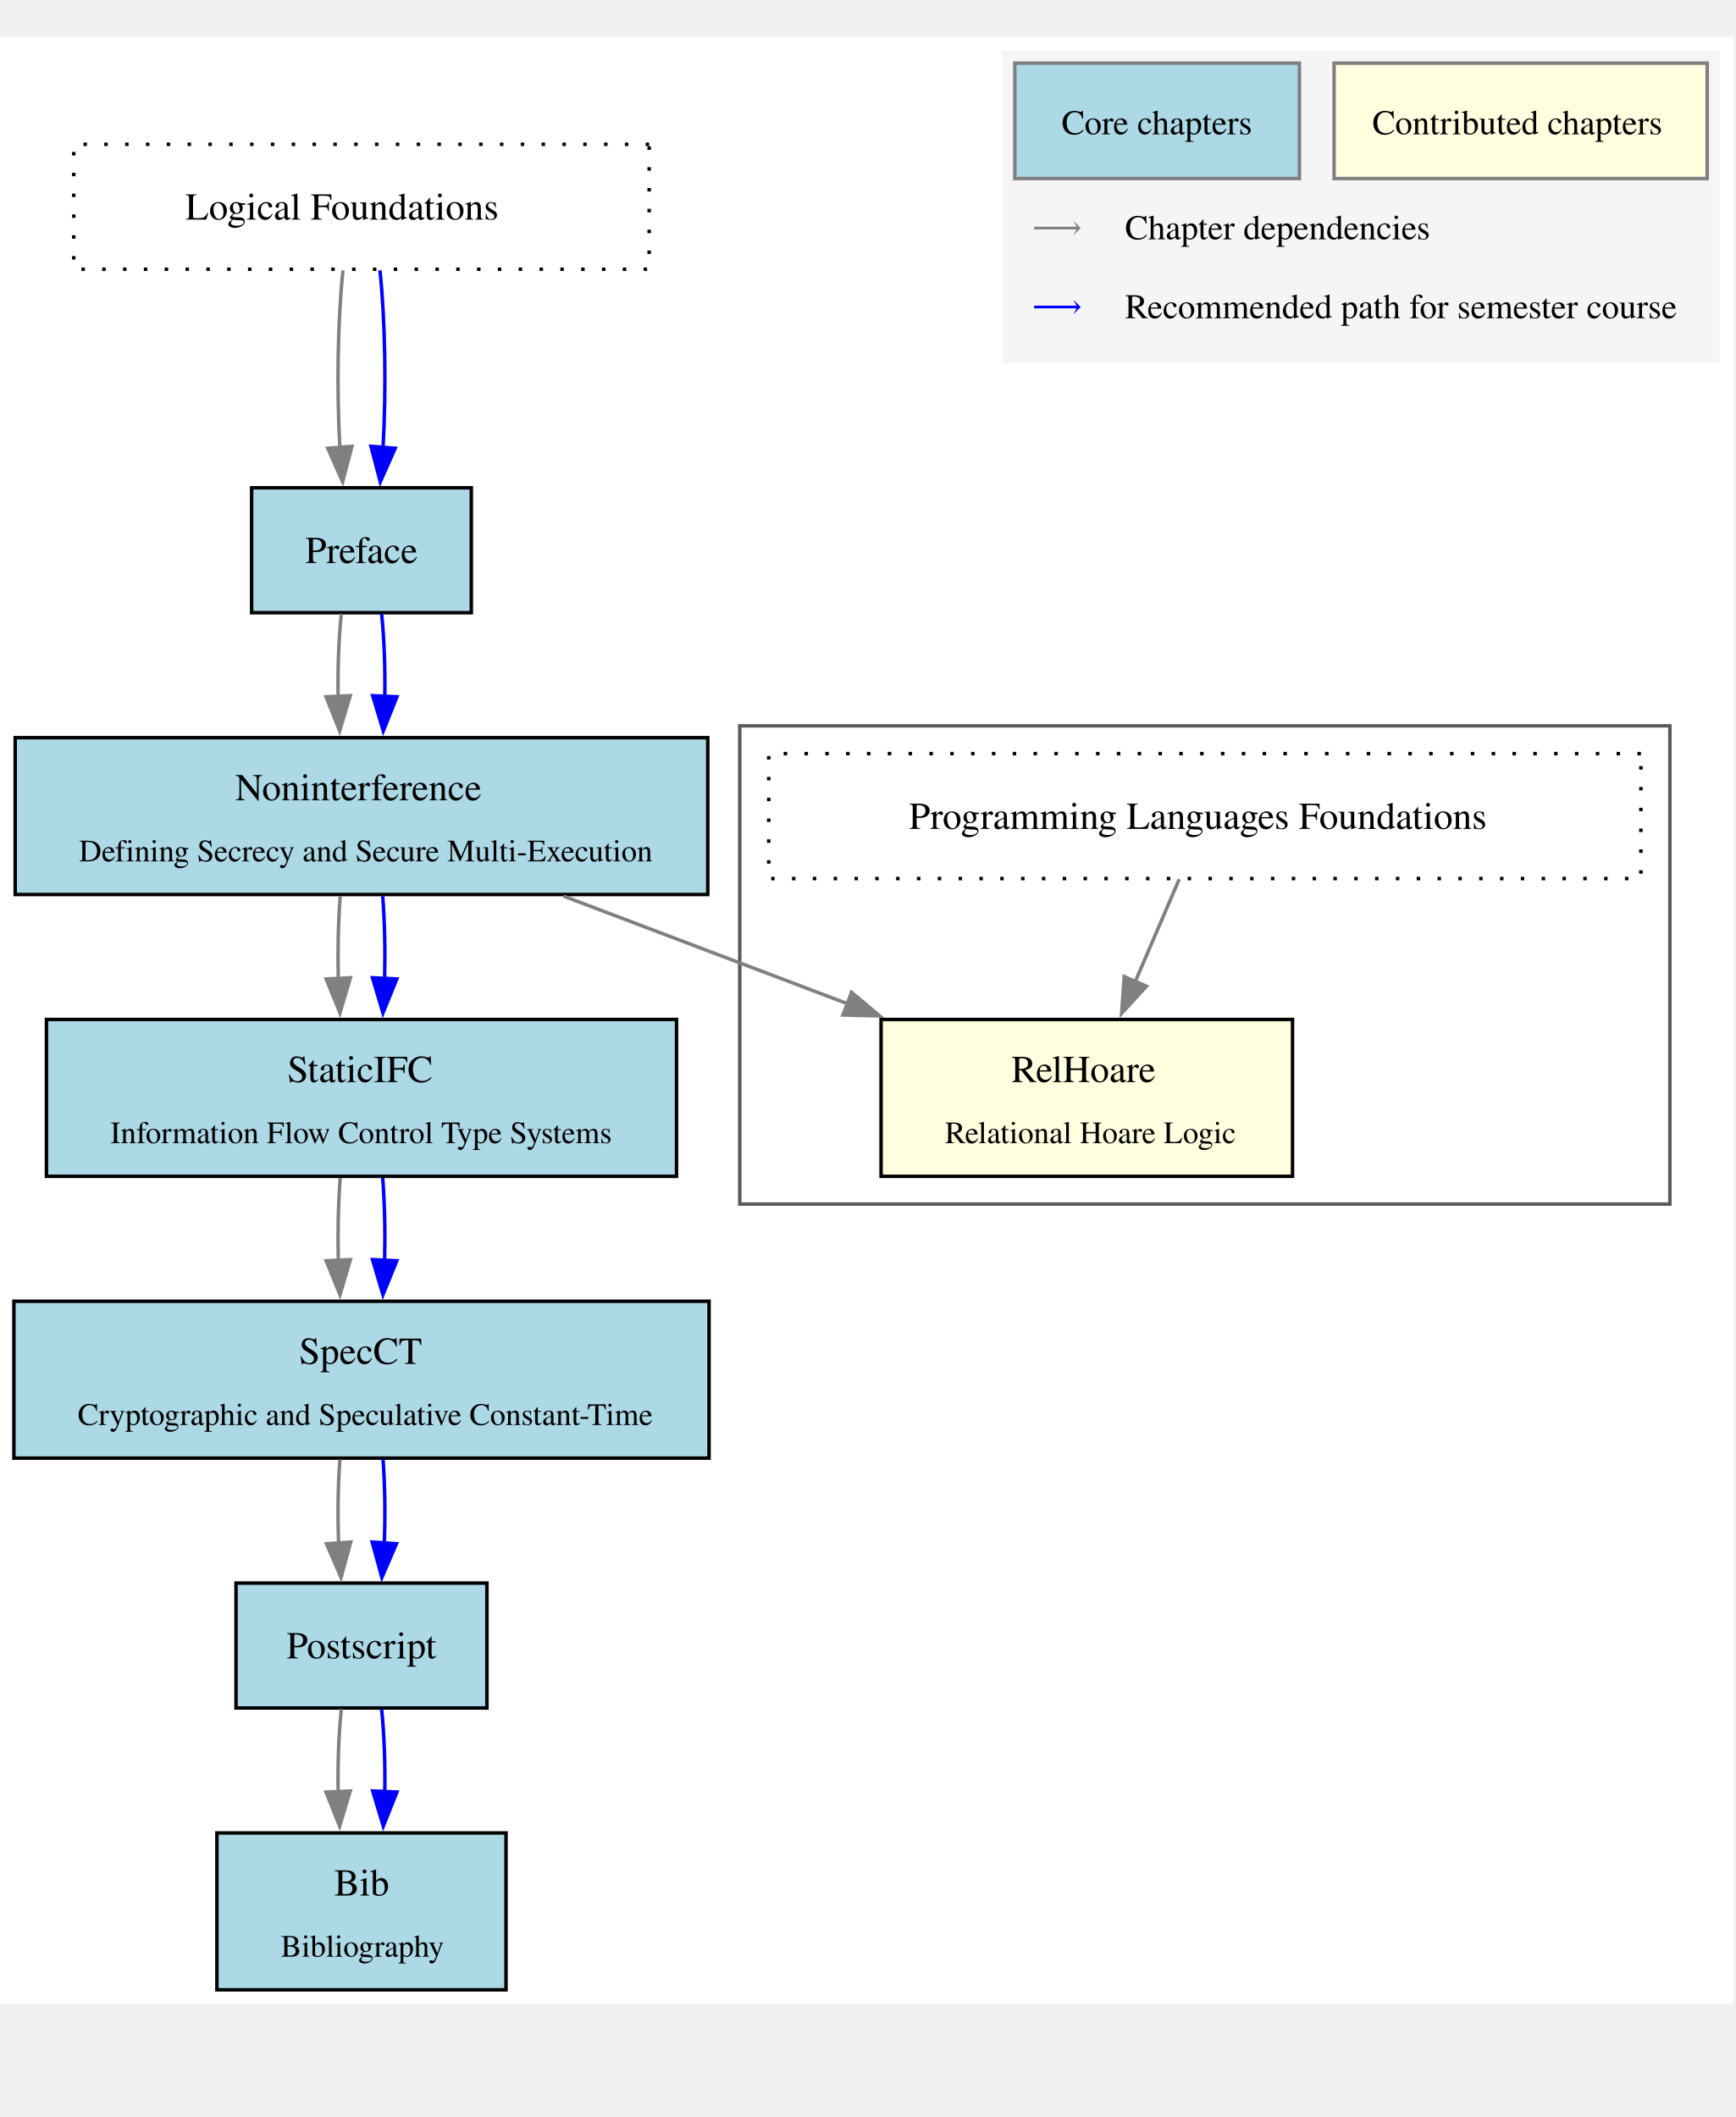
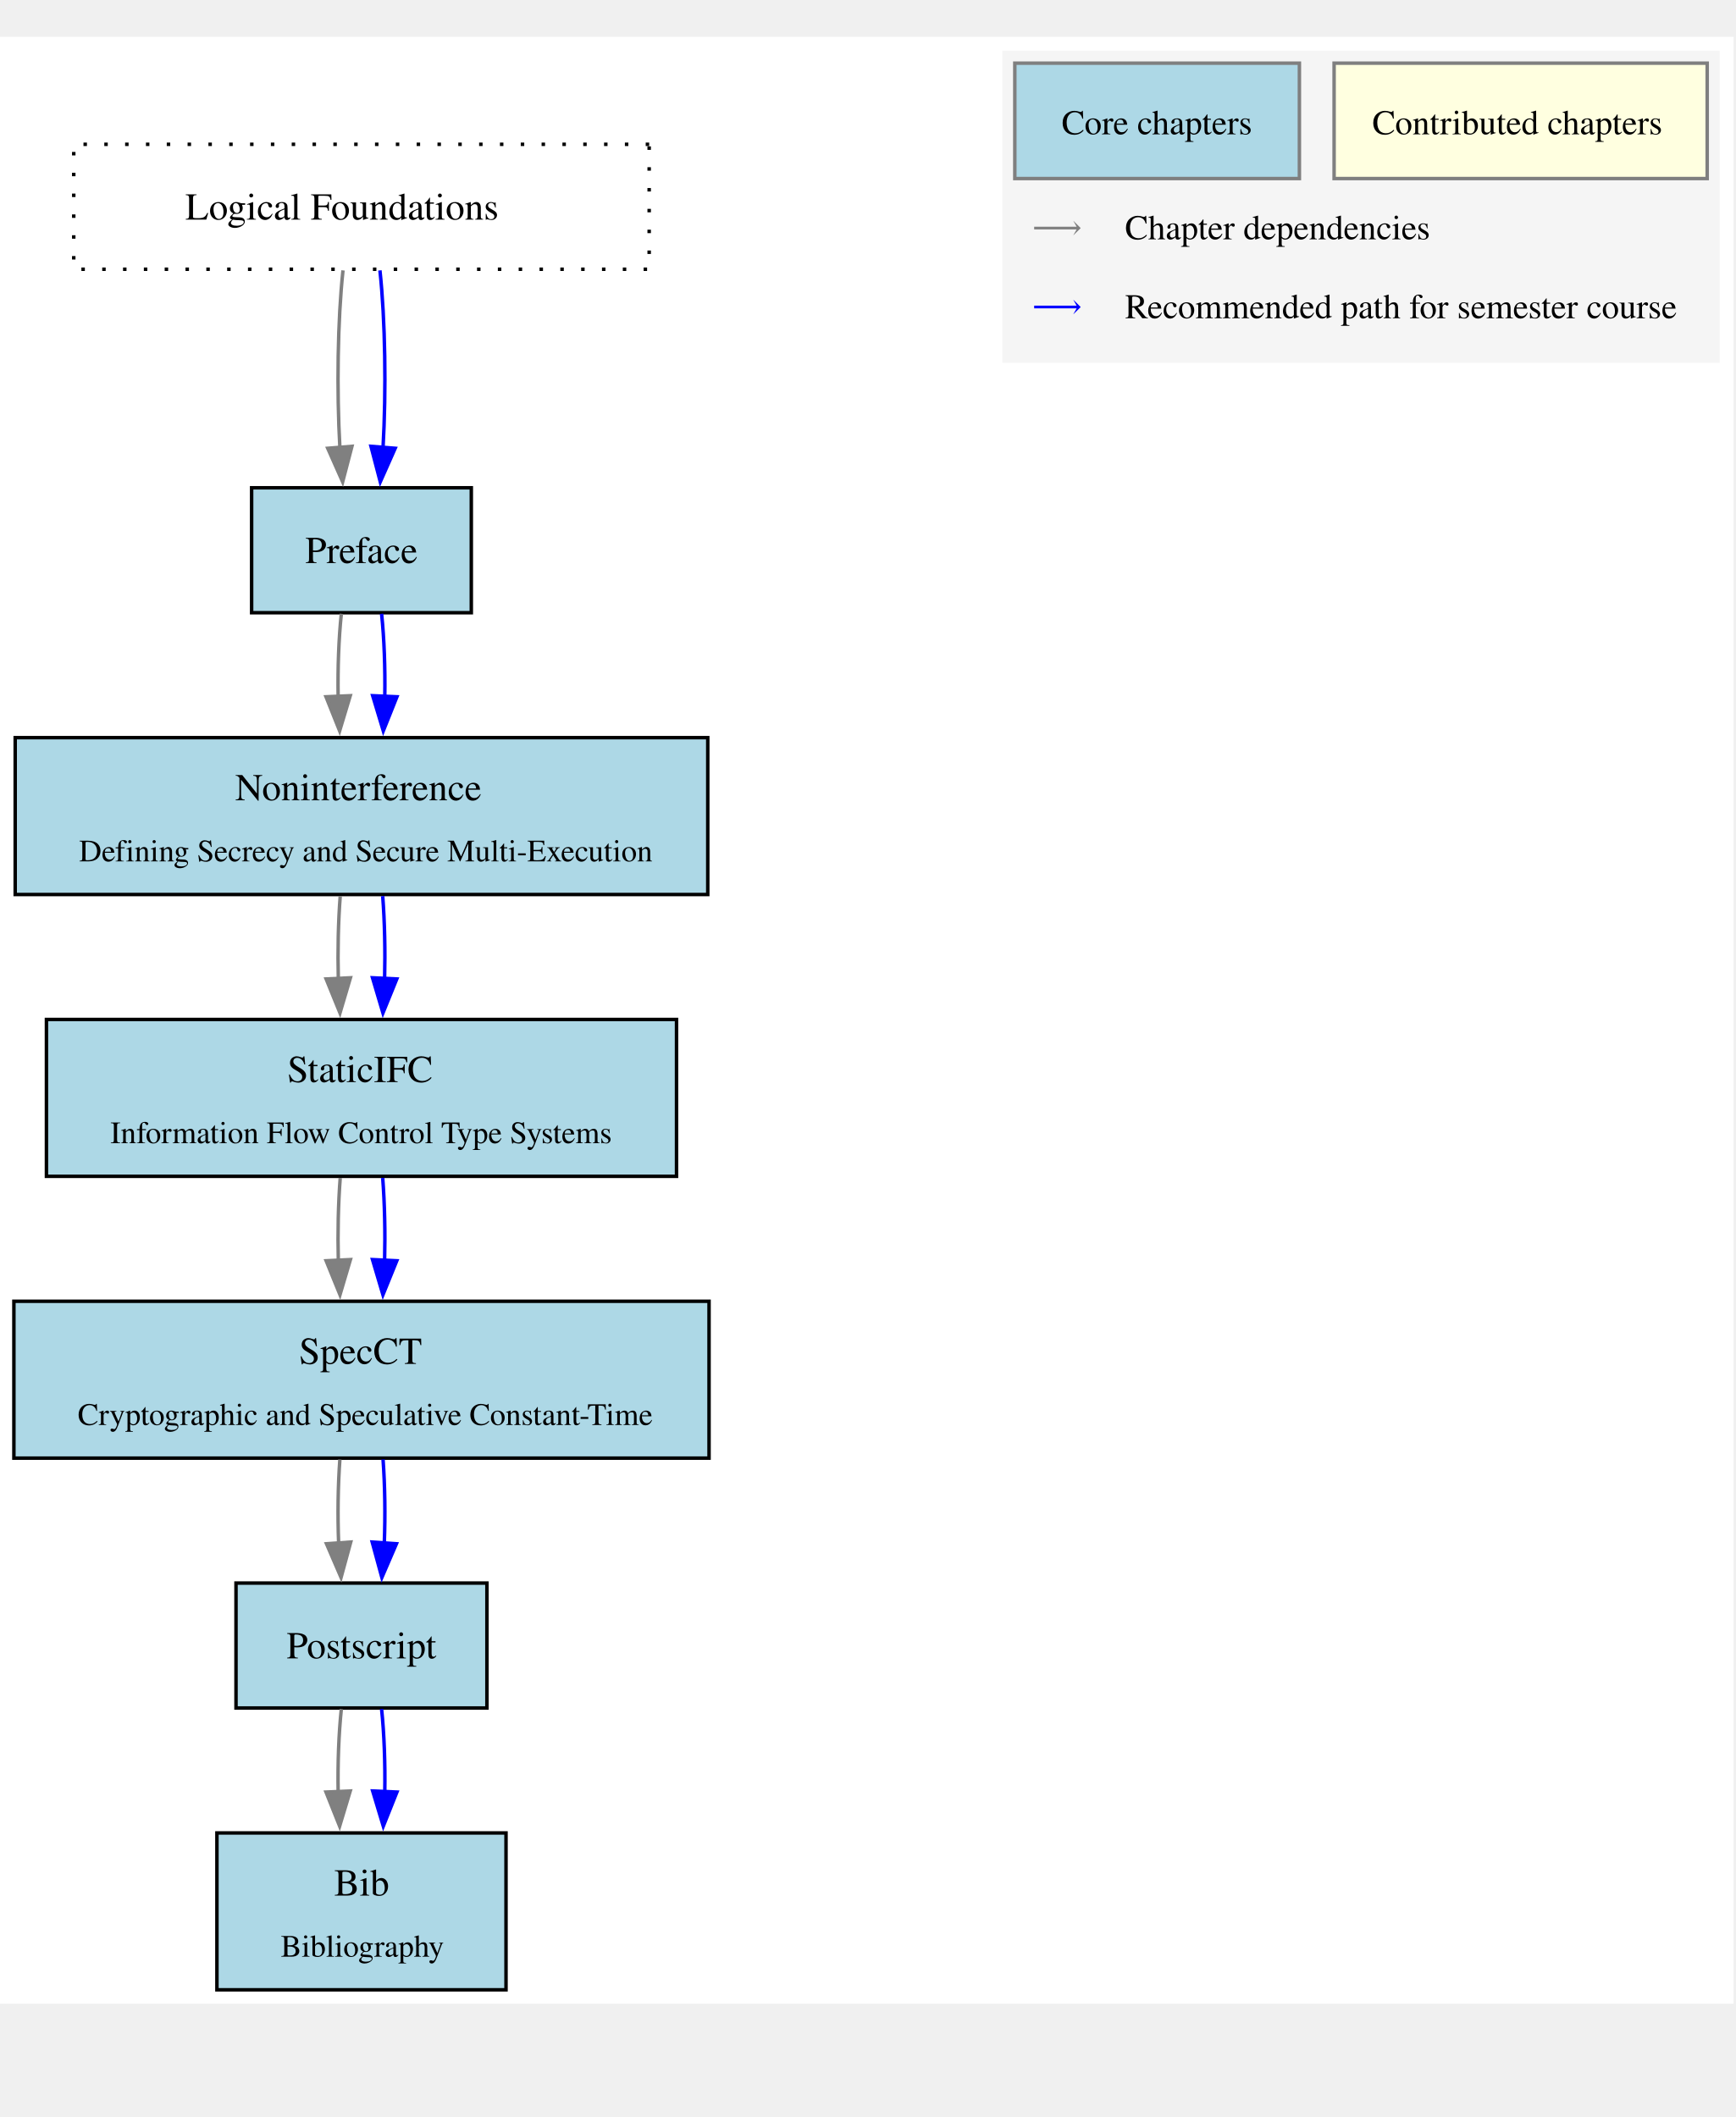
<svg xmlns="http://www.w3.org/2000/svg" xmlns:xlink="http://www.w3.org/1999/xlink" width="500pt" height="610pt" viewBox="0.00 22.00 500.00 588.00">
  <g id="graph0" class="graph deps" transform="scale(1 1) rotate(0) translate(4 584.35)">
    <polygon fill="white" stroke="none" points="-4,4 -4,-562.75 495.5,-562.75 495.5,4 -4,4" />
-     <g id="clust1" class="cluster deps">
-       <polygon fill="none" stroke="#595959" points="209.15,-226.4 209.15,-364.2 477.15,-364.2 477.15,-226.4 209.15,-226.4" />
-     </g>
    <g id="node1" class="node">
      <g id="a_node1">
        <a xlink:title="Go to chapter" target="_top">
          <polygon fill="none" stroke="black" stroke-dasharray="1,5" points="183.05,-531.77 17.25,-531.77 17.25,-495.77 183.05,-495.77 183.05,-531.77" />
          <text xml:space="preserve" text-anchor="start" x="35.65" y="-510.07" font-family="Times,serif" font-size="11.00">     Logical Foundations        </text>
        </a>
      </g>
    </g>
    <g id="node3" class="node">
      <g id="a_node3">
        <a xlink:href="Preface.html" xlink:title="Go to chapter" target="_top">
          <polygon fill="lightblue" stroke="black" points="131.8,-432.8 68.5,-432.8 68.5,-396.8 131.8,-396.8 131.8,-432.8" />
          <text xml:space="preserve" text-anchor="middle" x="100.15" y="-411.1" font-family="Times,serif" font-size="11.00">Preface</text>
        </a>
      </g>
    </g>
    <g id="edge1" class="edge">
      <path fill="none" stroke="gray" d="M94.83,-495.44C93.29,-481.23 92.99,-460.85 93.94,-444.25" />
      <polygon fill="gray" stroke="gray" points="97.41,-444.75 94.73,-434.5 90.43,-444.18 97.41,-444.75" />
    </g>
-     <g id="edge9" class="edge">
+     <g id="edge7" class="edge">
      <path fill="none" stroke="blue" d="M105.47,-495.44C107.01,-481.23 107.31,-460.85 106.36,-444.25" />
      <polygon fill="blue" stroke="blue" points="109.87,-444.18 105.57,-434.5 102.89,-444.75 109.87,-444.18" />
    </g>
    <g id="node2" class="node">
      <g id="a_node2">
        <a xlink:title="Go to chapter" target="_top">
          <polygon fill="WhiteSmoke" stroke="none" points="491.5,-558.75 284.8,-558.75 284.8,-468.8 491.5,-468.8 491.5,-558.75" />
          <polygon fill="lightblue" stroke="none" points="288.4,-521.9 288.4,-555.15 370.4,-555.15 370.4,-521.9 288.4,-521.9" />
          <polygon fill="none" stroke="#7f7f7f" points="288.4,-521.9 288.4,-555.15 370.4,-555.15 370.4,-521.9 288.4,-521.9" />
          <text xml:space="preserve" text-anchor="start" x="299.4" y="-534.65" font-family="Times,serif" font-size="10.00"> Core chapters </text>
          <polygon fill="lightyellow" stroke="none" points="380.4,-521.9 380.4,-555.15 487.9,-555.15 487.9,-521.9 380.4,-521.9" />
          <polygon fill="none" stroke="#7f7f7f" points="380.4,-521.9 380.4,-555.15 487.9,-555.15 487.9,-521.9 380.4,-521.9" />
          <text xml:space="preserve" text-anchor="start" x="391.4" y="-534.65" font-family="Times,serif" font-size="10.00">Contributed chapters</text>
          <text xml:space="preserve" text-anchor="start" x="293.4" y="-504.4" font-family="Times,serif" font-size="10.00" fill="gray">⟶</text>
          <text xml:space="preserve" text-anchor="start" x="307.65" y="-504.4" font-family="Times,serif" font-size="10.00">     Chapter dependencies</text>
          <text xml:space="preserve" text-anchor="start" x="293.4" y="-481.65" font-family="Times,serif" font-size="10.00" fill="blue">⟶</text>
          <text xml:space="preserve" text-anchor="start" x="307.65" y="-481.65" font-family="Times,serif" font-size="10.00">     Recommended path for semester course</text>
        </a>
      </g>
    </g>
    <g id="node6" class="node">
      <g id="a_node6">
        <a xlink:href="Noninterference.html" xlink:title="Go to chapter" target="_top">
          <polygon fill="lightblue" stroke="black" points="199.93,-360.8 0.38,-360.8 0.38,-315.6 199.93,-315.6 199.93,-360.8" />
          <text xml:space="preserve" text-anchor="start" x="63.78" y="-342.75" font-family="Times,serif" font-size="11.00">Noninterference</text>
          <text xml:space="preserve" text-anchor="start" x="18.78" y="-325.15" font-family="Times,serif" font-size="9.00">Defining Secrecy and Secure Multi-Execution</text>
        </a>
      </g>
    </g>
    <g id="edge2" class="edge">
      <path fill="none" stroke="gray" d="M94.35,-396.5C93.6,-389.36 93.29,-380.83 93.43,-372.57" />
      <polygon fill="gray" stroke="gray" points="96.92,-372.89 93.86,-362.74 89.93,-372.58 96.92,-372.89" />
    </g>
-     <g id="edge10" class="edge">
+     <g id="edge8" class="edge">
      <path fill="none" stroke="blue" d="M105.95,-396.5C106.7,-389.36 107.01,-380.83 106.87,-372.57" />
      <polygon fill="blue" stroke="blue" points="110.37,-372.58 106.44,-362.74 103.38,-372.89 110.37,-372.58" />
    </g>
    <g id="node4" class="node">
      <g id="a_node4">
        <a xlink:href="Postscript.html" xlink:title="Go to chapter" target="_top">
          <polygon fill="lightblue" stroke="black" points="136.3,-117.2 64,-117.2 64,-81.2 136.3,-81.2 136.3,-117.2" />
          <text xml:space="preserve" text-anchor="middle" x="100.15" y="-95.5" font-family="Times,serif" font-size="11.00">Postscript</text>
        </a>
      </g>
    </g>
    <g id="node5" class="node">
      <g id="a_node5">
        <a xlink:href="Bib.html" xlink:title="Go to chapter" target="_top">
          <polygon fill="lightblue" stroke="black" points="141.8,-45.2 58.5,-45.2 58.5,0 141.8,0 141.8,-45.2" />
          <text xml:space="preserve" text-anchor="start" x="92.28" y="-27.15" font-family="Times,serif" font-size="11.00">Bib</text>
          <text xml:space="preserve" text-anchor="start" x="76.9" y="-9.55" font-family="Times,serif" font-size="9.00">Bibliography</text>
        </a>
      </g>
    </g>
-     <g id="edge7" class="edge">
+     <g id="edge6" class="edge">
      <path fill="none" stroke="gray" d="M94.35,-80.9C93.6,-73.76 93.29,-65.23 93.43,-56.97" />
      <polygon fill="gray" stroke="gray" points="96.92,-57.29 93.86,-47.14 89.93,-56.98 96.92,-57.29" />
    </g>
-     <g id="edge14" class="edge">
+     <g id="edge12" class="edge">
      <path fill="none" stroke="blue" d="M105.95,-80.9C106.7,-73.76 107.01,-65.23 106.87,-56.97" />
      <polygon fill="blue" stroke="blue" points="110.37,-56.98 106.44,-47.14 103.38,-57.29 110.37,-56.98" />
    </g>
    <g id="node7" class="node">
      <g id="a_node7">
        <a xlink:href="StaticIFC.html" xlink:title="Go to chapter" target="_top">
          <polygon fill="lightblue" stroke="black" points="190.93,-279.6 9.38,-279.6 9.38,-234.4 190.93,-234.4 190.93,-279.6" />
          <text xml:space="preserve" text-anchor="start" x="78.78" y="-261.55" font-family="Times,serif" font-size="11.00">StaticIFC</text>
          <text xml:space="preserve" text-anchor="start" x="27.78" y="-243.95" font-family="Times,serif" font-size="9.00">Information Flow Control Type Systems</text>
        </a>
      </g>
    </g>
    <g id="edge3" class="edge">
      <path fill="none" stroke="gray" d="M94.03,-315.14C93.46,-307.76 93.28,-299.36 93.48,-291.31" />
      <polygon fill="gray" stroke="gray" points="96.97,-291.61 93.96,-281.46 89.97,-291.27 96.97,-291.61" />
    </g>
-     <g id="edge11" class="edge">
+     <g id="edge9" class="edge">
      <path fill="none" stroke="blue" d="M106.27,-315.14C106.84,-307.76 107.02,-299.36 106.82,-291.31" />
      <polygon fill="blue" stroke="blue" points="110.33,-291.27 106.34,-281.46 103.33,-291.61 110.33,-291.27" />
-     </g>
-     <g id="node9" class="node">
-       <g id="a_node9">
-         <a xlink:href="RelHoare.html" xlink:title="Go to chapter" target="_top">
-           <polygon fill="lightyellow" stroke="black" points="368.42,-279.6 249.87,-279.6 249.87,-234.4 368.42,-234.4 368.42,-279.6" />
-           <text xml:space="preserve" text-anchor="start" x="287.4" y="-261.55" font-family="Times,serif" font-size="11.00">RelHoare</text>
-           <text xml:space="preserve" text-anchor="start" x="268.27" y="-243.95" font-family="Times,serif" font-size="9.00">Relational Hoare Logic</text>
-         </a>
-       </g>
-     </g>
-     <g id="edge4" class="edge">
-       <path fill="none" stroke="gray" d="M158.37,-315.14C183.74,-305.52 213.67,-294.18 240.15,-284.15" />
-       <polygon fill="gray" stroke="gray" points="241.36,-287.43 249.47,-280.62 238.88,-280.89 241.36,-287.43" />
    </g>
    <g id="node8" class="node">
      <g id="a_node8">
        <a xlink:href="SpecCT.html" xlink:title="Go to chapter" target="_top">
          <polygon fill="lightblue" stroke="black" points="200.3,-198.4 0,-198.4 0,-153.2 200.3,-153.2 200.3,-198.4" />
          <text xml:space="preserve" text-anchor="start" x="82.15" y="-180.35" font-family="Times,serif" font-size="11.00">SpecCT</text>
          <text xml:space="preserve" text-anchor="start" x="18.4" y="-162.75" font-family="Times,serif" font-size="9.00">Cryptographic and Speculative Constant-Time</text>
        </a>
      </g>
    </g>
-     <g id="edge5" class="edge">
+     <g id="edge4" class="edge">
      <path fill="none" stroke="gray" d="M94.03,-233.94C93.46,-226.56 93.28,-218.16 93.48,-210.11" />
      <polygon fill="gray" stroke="gray" points="96.97,-210.41 93.96,-200.26 89.97,-210.07 96.97,-210.41" />
    </g>
-     <g id="edge12" class="edge">
+     <g id="edge10" class="edge">
      <path fill="none" stroke="blue" d="M106.27,-233.94C106.84,-226.56 107.02,-218.16 106.82,-210.11" />
      <polygon fill="blue" stroke="blue" points="110.33,-210.07 106.34,-200.26 103.33,-210.41 110.33,-210.07" />
    </g>
-     <g id="edge6" class="edge">
+     <g id="edge5" class="edge">
      <path fill="none" stroke="gray" d="M93.93,-152.82C93.38,-145.29 93.26,-136.74 93.57,-128.76" />
      <polygon fill="gray" stroke="gray" points="97.06,-129.02 94.27,-118.8 90.07,-128.53 97.06,-129.02" />
    </g>
-     <g id="edge13" class="edge">
+     <g id="edge11" class="edge">
      <path fill="none" stroke="blue" d="M106.37,-152.82C106.92,-145.29 107.04,-136.74 106.73,-128.76" />
      <polygon fill="blue" stroke="blue" points="110.23,-128.53 106.03,-118.8 103.24,-129.02 110.23,-128.53" />
    </g>
-     <g id="node10" class="node">
-       <g id="a_node10">
-         <a xlink:title="Go to chapter" target="_top">
-           <polygon fill="none" stroke="black" stroke-dasharray="1,5" points="468.8,-356.2 217.5,-356.2 217.5,-320.2 468.8,-320.2 468.8,-356.2" />
-           <text xml:space="preserve" text-anchor="start" x="235.9" y="-334.5" font-family="Times,serif" font-size="11.00">        Programming Languages Foundations        </text>
-         </a>
-       </g>
-     </g>
-     <g id="edge8" class="edge">
-       <path fill="none" stroke="gray" d="M335.77,-320.01C332.03,-311.3 327.37,-300.43 322.99,-290.24" />
-       <polygon fill="gray" stroke="gray" points="326.34,-289.18 319.18,-281.37 319.91,-291.94 326.34,-289.18" />
-     </g>
  </g>
</svg>
